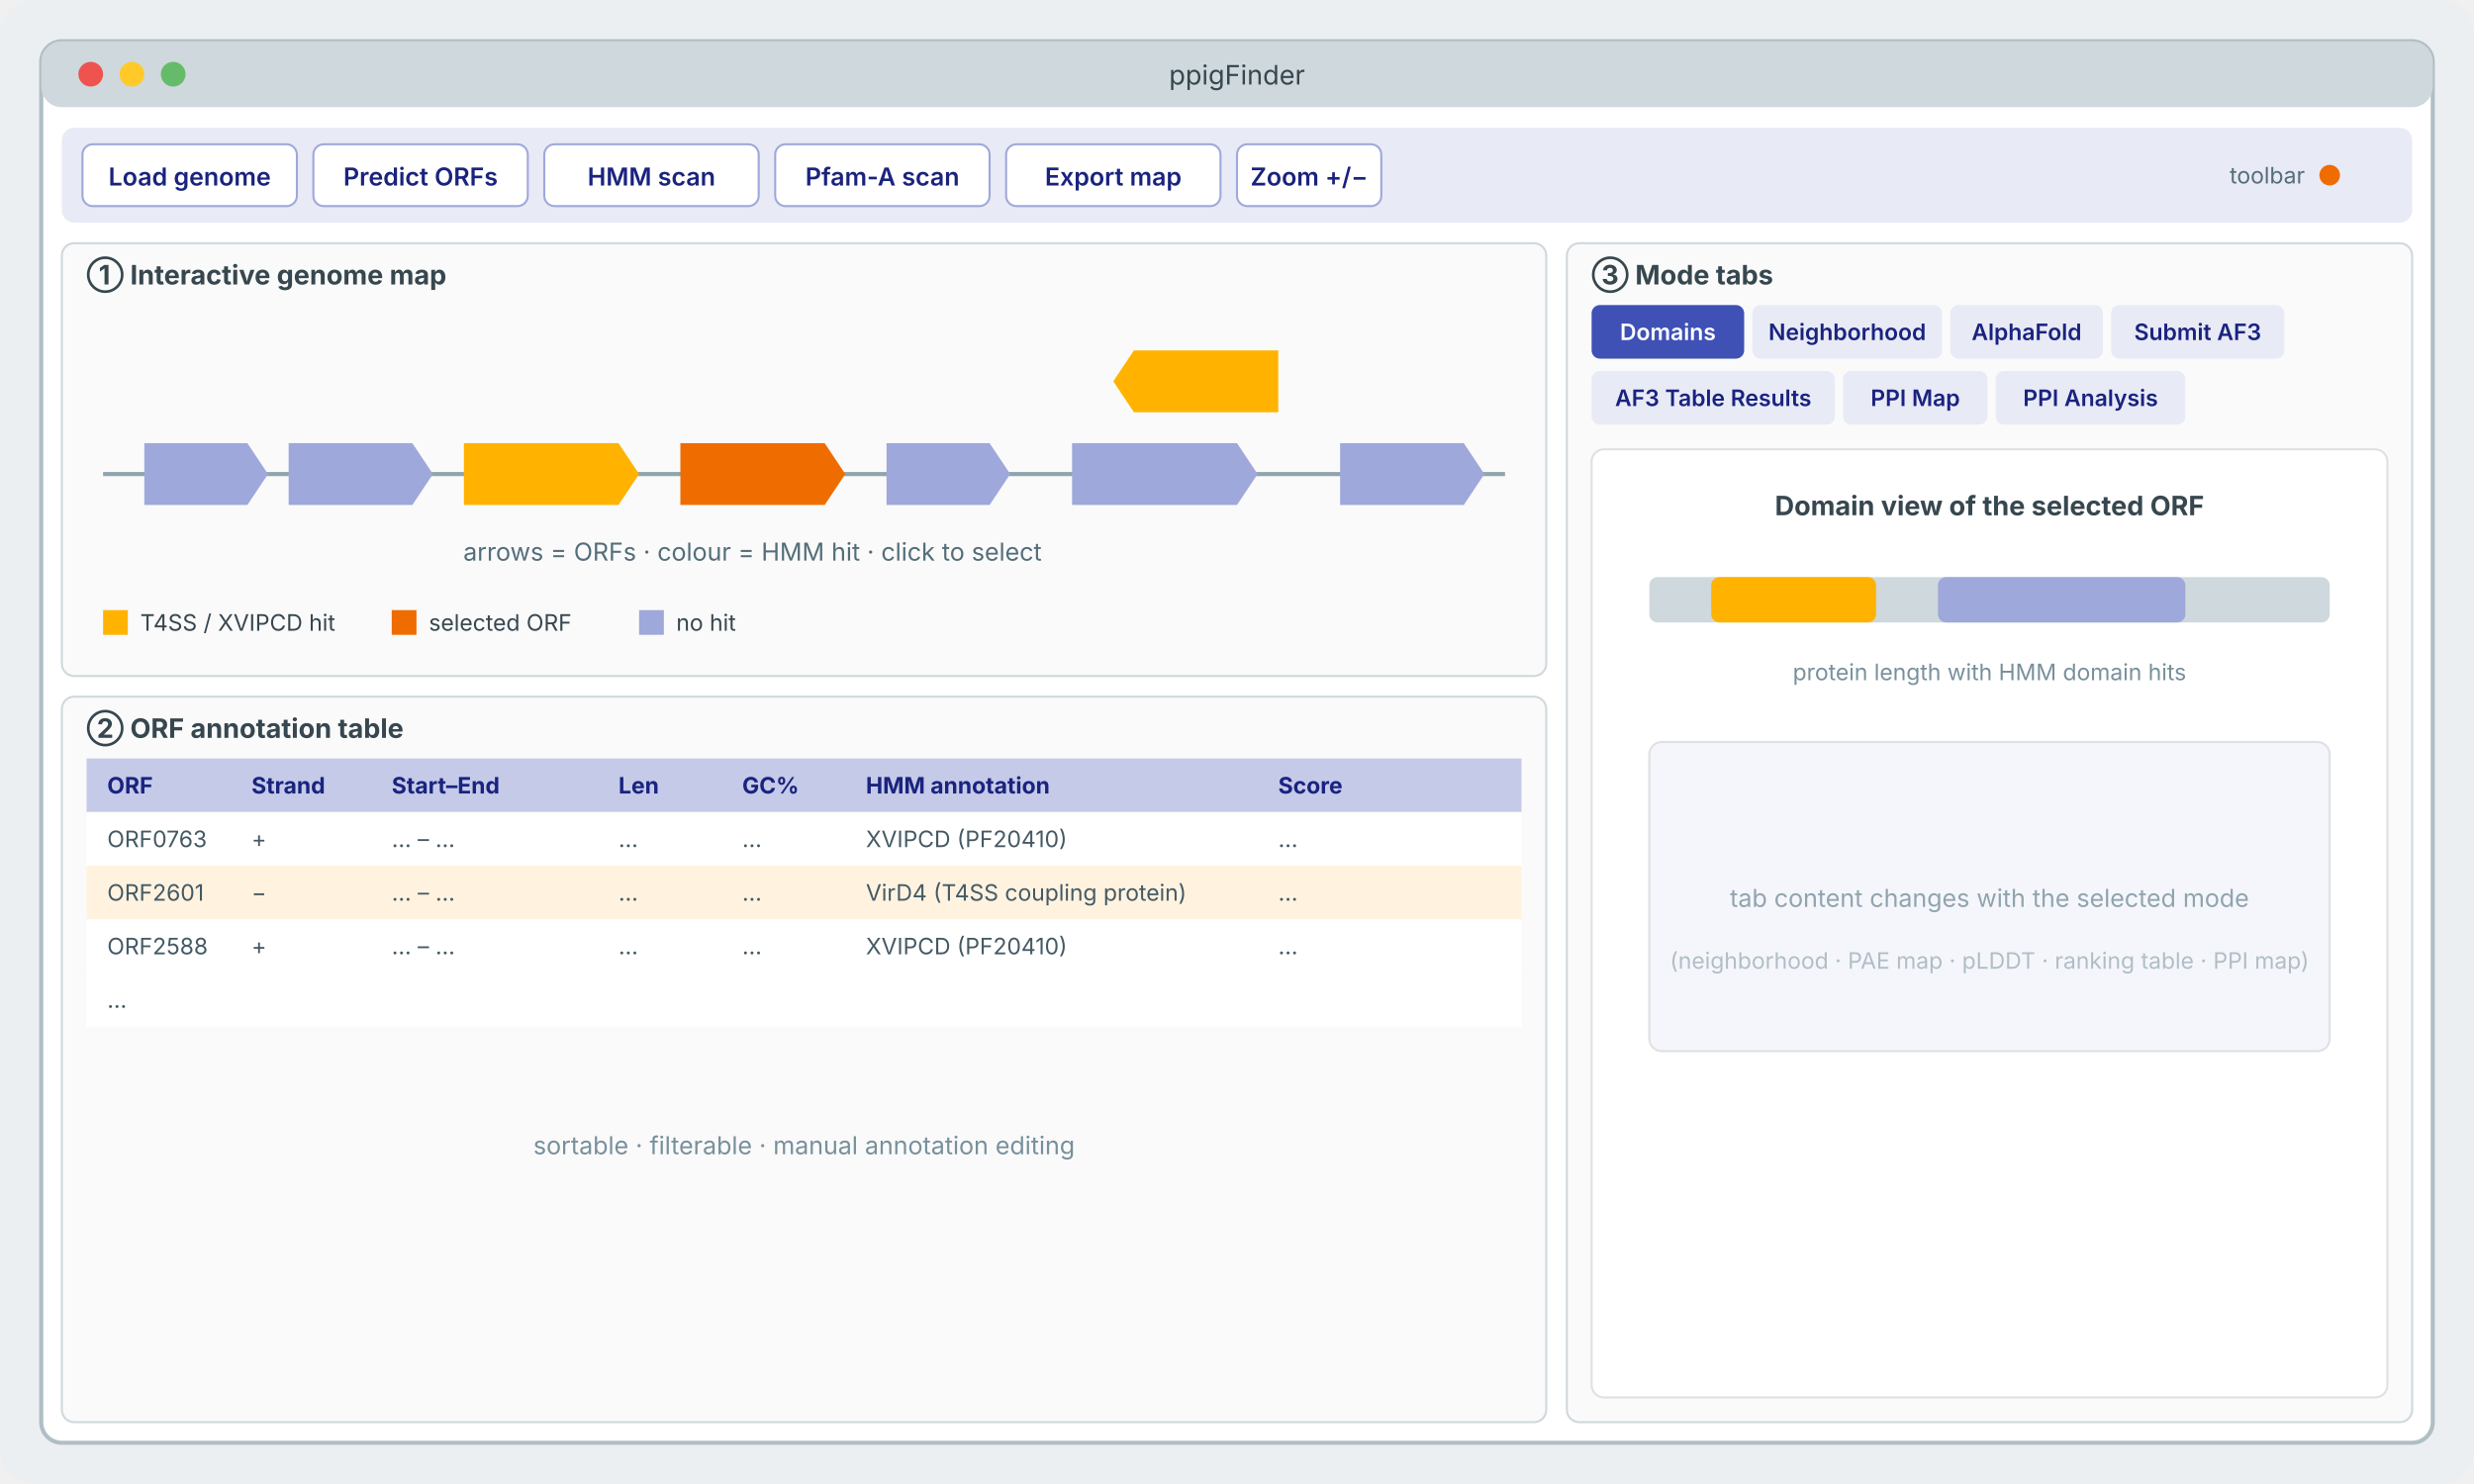
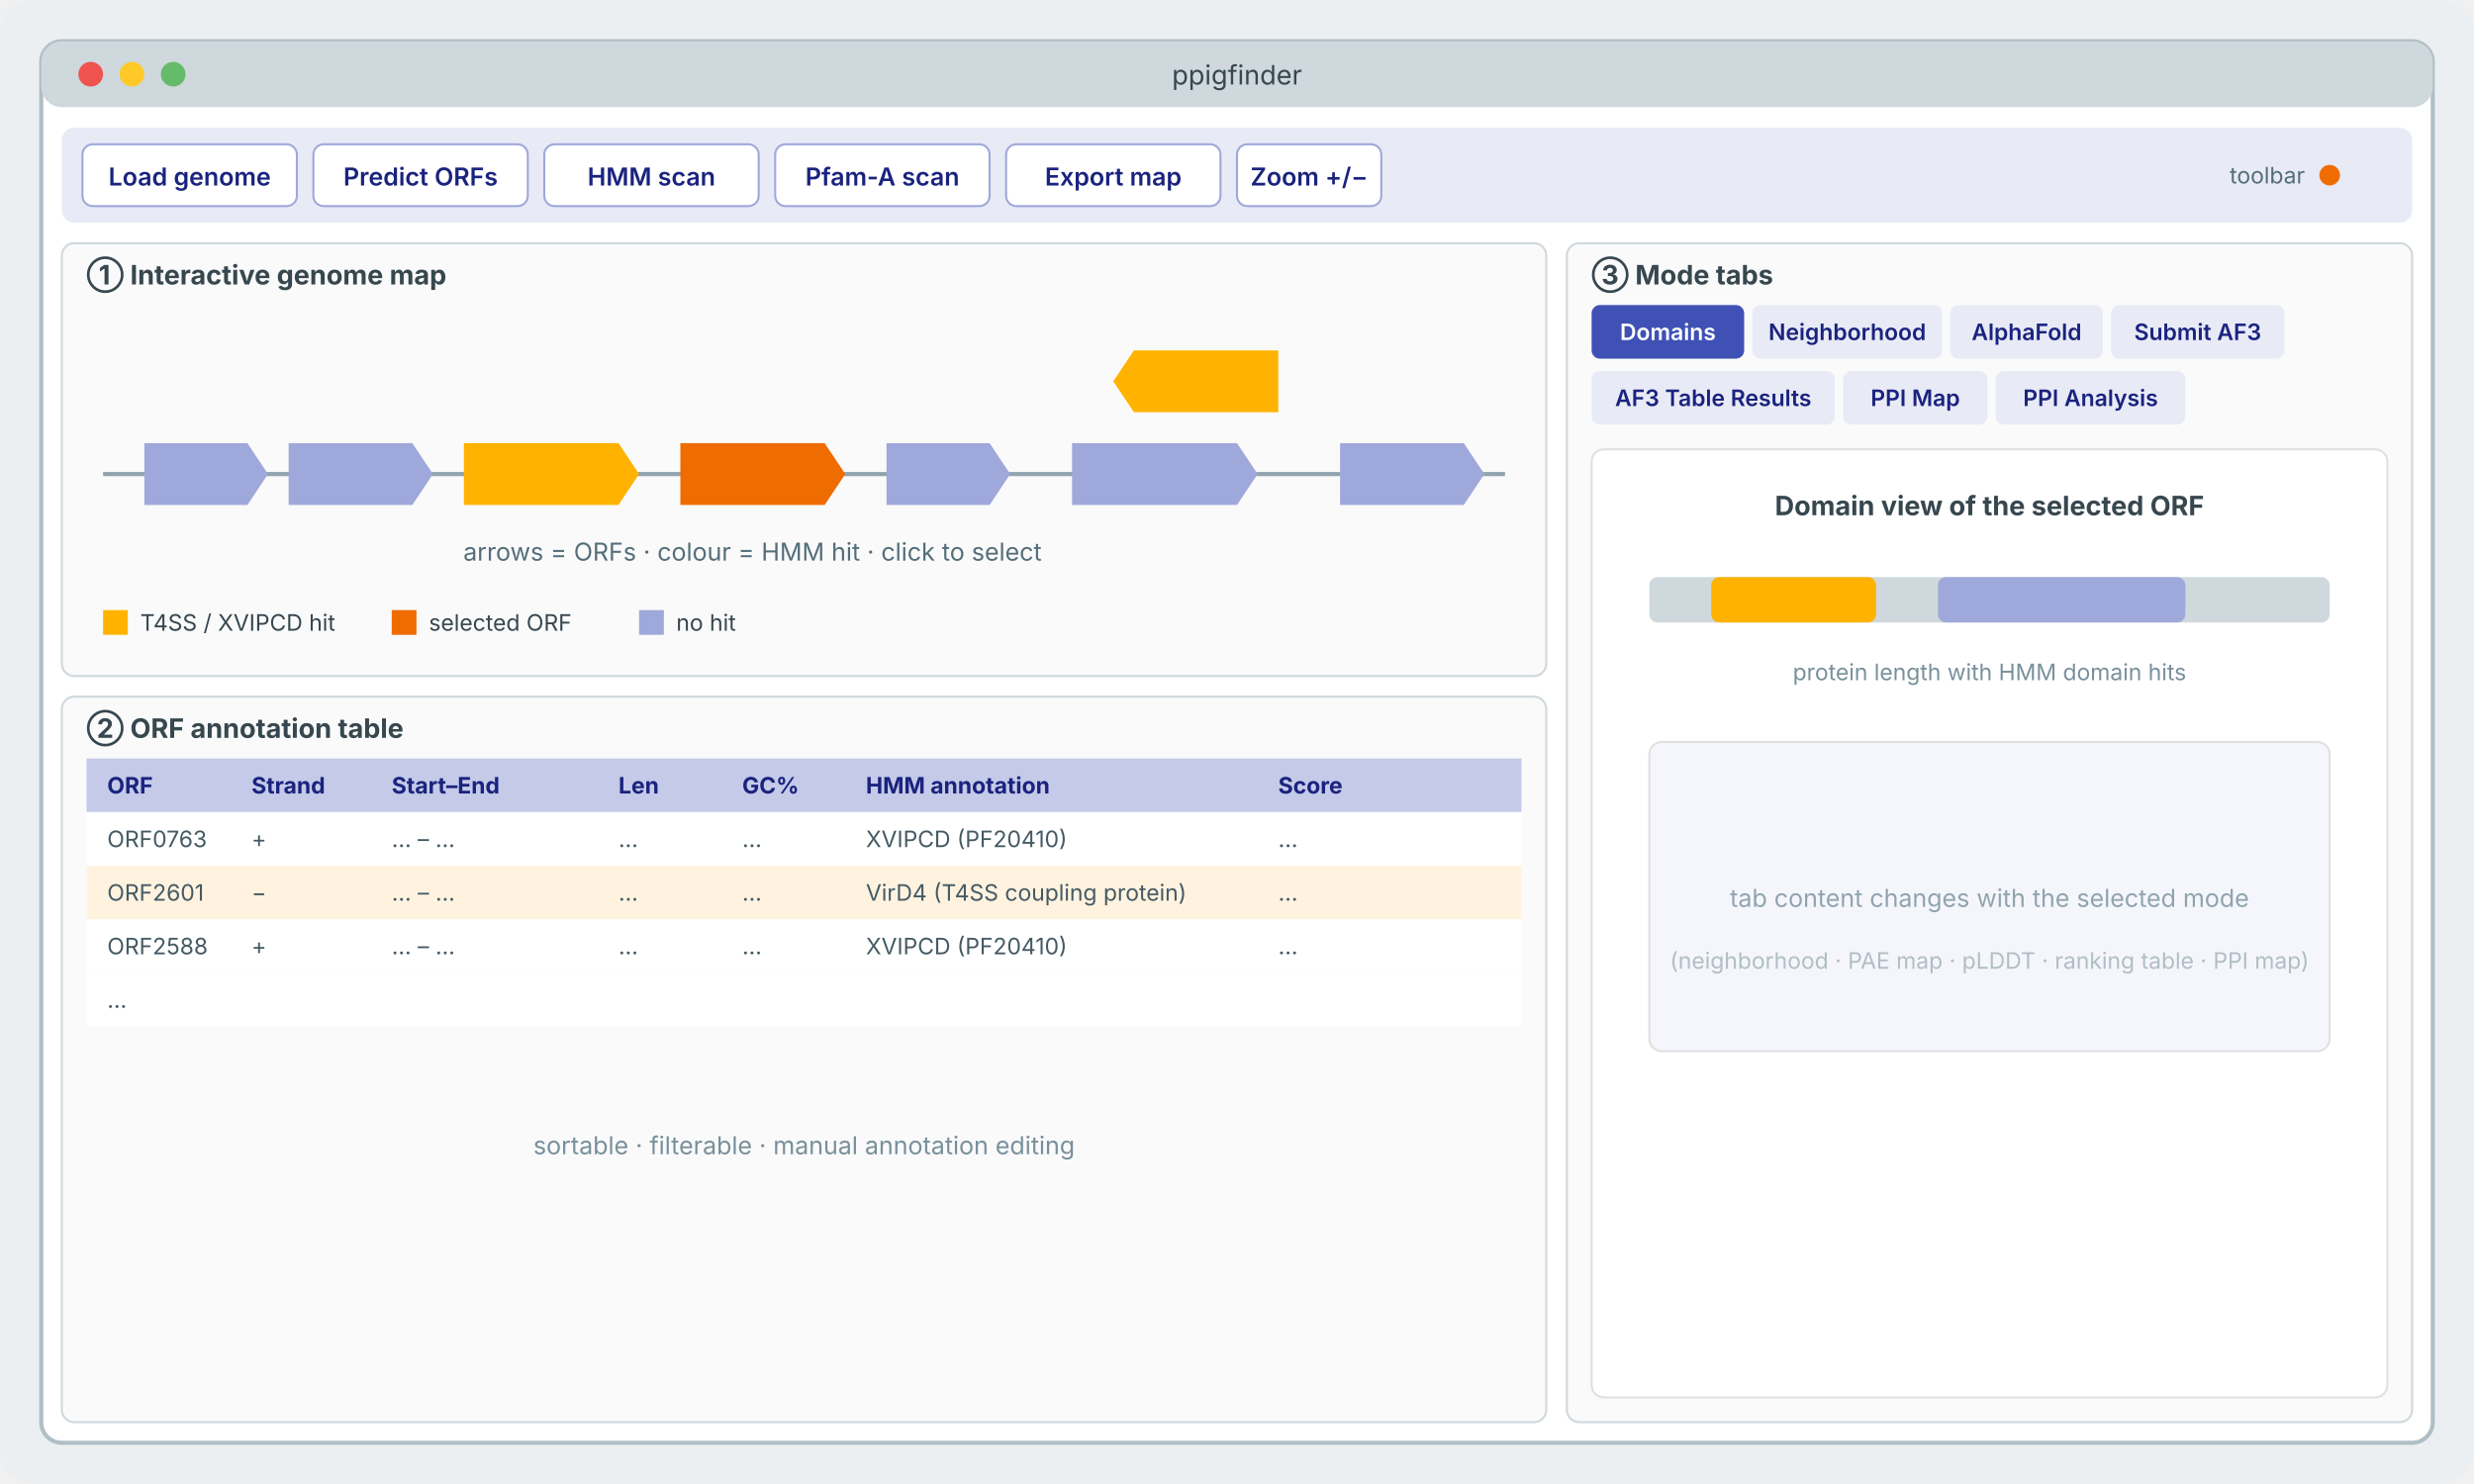
<svg xmlns="http://www.w3.org/2000/svg" viewBox="0 0 1200 720" font-family="Inter, Roboto, Arial, sans-serif">
  <rect width="1200" height="720" rx="16" fill="#eceff1" />
  <rect x="20" y="20" width="1160" height="680" rx="10" fill="#fff" stroke="#b0bec5" stroke-width="2" />
  <rect x="20" y="20" width="1160" height="32" rx="10" fill="#cfd8dc" />
  <circle cx="44" cy="36" r="6" fill="#ef5350" />
  <circle cx="64" cy="36" r="6" fill="#ffca28" />
  <circle cx="84" cy="36" r="6" fill="#66bb6a" />
-   <text x="600" y="41" text-anchor="middle" font-size="13" fill="#37474f">ppigFinder</text>
+   <text x="600" y="41" text-anchor="middle" font-size="13" fill="#37474f">ppigfinder</text>
  <rect x="30" y="62" width="1140" height="46" rx="6" fill="#e8eaf6" />
  <g font-size="12" fill="#1a237e" font-weight="600">
    <rect x="40" y="70" width="104" height="30" rx="5" fill="#fff" stroke="#9fa8da" />
    <text x="92" y="90" text-anchor="middle">Load genome</text>
    <rect x="152" y="70" width="104" height="30" rx="5" fill="#fff" stroke="#9fa8da" />
    <text x="204" y="90" text-anchor="middle">Predict ORFs</text>
    <rect x="264" y="70" width="104" height="30" rx="5" fill="#fff" stroke="#9fa8da" />
    <text x="316" y="90" text-anchor="middle">HMM scan</text>
    <rect x="376" y="70" width="104" height="30" rx="5" fill="#fff" stroke="#9fa8da" />
    <text x="428" y="90" text-anchor="middle">Pfam-A scan</text>
    <rect x="488" y="70" width="104" height="30" rx="5" fill="#fff" stroke="#9fa8da" />
    <text x="540" y="90" text-anchor="middle">Export map</text>
    <rect x="600" y="70" width="70" height="30" rx="5" fill="#fff" stroke="#9fa8da" />
    <text x="635" y="90" text-anchor="middle">Zoom +/−</text>
  </g>
  <circle cx="1130" cy="85" r="5" fill="#ef6c00" />
  <text x="1118" y="89" text-anchor="end" font-size="11" fill="#546e7a">toolbar</text>
  <rect x="30" y="118" width="720" height="210" rx="6" fill="#fafafa" stroke="#cfd8dc" />
  <text x="42" y="138" font-size="13" font-weight="700" fill="#37474f">① Interactive genome map</text>
  <line x1="50" y1="230" x2="730" y2="230" stroke="#90a4ae" stroke-width="2" />
  <g>
    <polygon points="70,215 120,215 130,230 120,245 70,245" fill="#9fa8da" />
    <polygon points="140,215 200,215 210,230 200,245 140,245" fill="#9fa8da" />
    <polygon points="225,215 300,215 310,230 300,245 225,245" fill="#ffb300" />
    <polygon points="330,215 400,215 410,230 400,245 330,245" fill="#ef6c00" />
    <polygon points="430,215 480,215 490,230 480,245 430,245" fill="#9fa8da" />
    <polygon points="520,215 600,215 610,230 600,245 520,245" fill="#9fa8da" />
    <polygon points="500,170 430,170 420,185 430,200 500,200" fill="#ffb300" transform="translate(120,0)" />
    <polygon points="650,215 710,215 720,230 710,245 650,245" fill="#9fa8da" />
  </g>
  <text x="365" y="272" text-anchor="middle" font-size="12" fill="#546e7a">arrows = ORFs · colour = HMM hit · click to select</text>
  <g font-size="11" fill="#37474f">
    <rect x="50" y="296" width="12" height="12" fill="#ffb300" />
    <text x="68" y="306">T4SS / XVIPCD hit</text>
    <rect x="190" y="296" width="12" height="12" fill="#ef6c00" />
    <text x="208" y="306">selected ORF</text>
    <rect x="310" y="296" width="12" height="12" fill="#9fa8da" />
    <text x="328" y="306">no hit</text>
  </g>
  <rect x="30" y="338" width="720" height="352" rx="6" fill="#fafafa" stroke="#cfd8dc" />
  <text x="42" y="358" font-size="13" font-weight="700" fill="#37474f">② ORF annotation table</text>
  <rect x="42" y="368" width="696" height="26" fill="#c5cae9" />
  <g font-size="11" font-weight="700" fill="#1a237e">
    <text x="52" y="385">ORF</text>
    <text x="122" y="385">Strand</text>
    <text x="190" y="385">Start–End</text>
    <text x="300" y="385">Len</text>
    <text x="360" y="385">GC%</text>
    <text x="420" y="385">HMM annotation</text>
    <text x="620" y="385">Score</text>
  </g>
  <g font-size="11" fill="#455a64">
    <rect x="42" y="394" width="696" height="26" fill="#fff" />
    <text x="52" y="411">ORF0763</text>
    <text x="122" y="411">+</text>
    <text x="190" y="411">… – …</text>
    <text x="300" y="411">…</text>
    <text x="360" y="411">…</text>
    <text x="420" y="411">XVIPCD (PF20410)</text>
    <text x="620" y="411">…</text>
    <rect x="42" y="420" width="696" height="26" fill="#fff3e0" />
    <text x="52" y="437">ORF2601</text>
    <text x="122" y="437">−</text>
    <text x="190" y="437">… – …</text>
    <text x="300" y="437">…</text>
    <text x="360" y="437">…</text>
    <text x="420" y="437">VirD4 (T4SS coupling protein)</text>
    <text x="620" y="437">…</text>
    <rect x="42" y="446" width="696" height="26" fill="#fff" />
    <text x="52" y="463">ORF2588</text>
    <text x="122" y="463">+</text>
    <text x="190" y="463">… – …</text>
    <text x="300" y="463">…</text>
    <text x="360" y="463">…</text>
    <text x="420" y="463">XVIPCD (PF20410)</text>
    <text x="620" y="463">…</text>
    <rect x="42" y="472" width="696" height="26" fill="#fff" />
    <text x="52" y="489">…</text>
  </g>
  <text x="390" y="560" text-anchor="middle" font-size="12" fill="#78909c">sortable · filterable · manual annotation editing</text>
  <rect x="760" y="118" width="410" height="572" rx="6" fill="#fafafa" stroke="#cfd8dc" />
  <text x="772" y="138" font-size="13" font-weight="700" fill="#37474f">③ Mode tabs</text>
  <g font-size="11" font-weight="600">
    <rect x="772" y="148" width="74" height="26" rx="4" fill="#3f51b5" />
    <text x="809" y="165" text-anchor="middle" fill="#fff">Domains</text>
    <rect x="850" y="148" width="92" height="26" rx="4" fill="#e8eaf6" />
    <text x="896" y="165" text-anchor="middle" fill="#1a237e">Neighborhood</text>
    <rect x="946" y="148" width="74" height="26" rx="4" fill="#e8eaf6" />
    <text x="983" y="165" text-anchor="middle" fill="#1a237e">AlphaFold</text>
    <rect x="1024" y="148" width="84" height="26" rx="4" fill="#e8eaf6" />
    <text x="1066" y="165" text-anchor="middle" fill="#1a237e">Submit AF3</text>
    <rect x="772" y="180" width="118" height="26" rx="4" fill="#e8eaf6" />
    <text x="831" y="197" text-anchor="middle" fill="#1a237e">AF3 Table Results</text>
    <rect x="894" y="180" width="70" height="26" rx="4" fill="#e8eaf6" />
    <text x="929" y="197" text-anchor="middle" fill="#1a237e">PPI Map</text>
    <rect x="968" y="180" width="92" height="26" rx="4" fill="#e8eaf6" />
    <text x="1014" y="197" text-anchor="middle" fill="#1a237e">PPI Analysis</text>
  </g>
  <rect x="772" y="218" width="386" height="460" rx="6" fill="#fff" stroke="#e0e0e0" />
  <text x="965" y="250" text-anchor="middle" font-size="13" font-weight="700" fill="#37474f">Domain view of the selected ORF</text>
  <rect x="800" y="280" width="330" height="22" rx="4" fill="#cfd8dc" />
  <rect x="830" y="280" width="80" height="22" rx="4" fill="#ffb300" />
  <rect x="940" y="280" width="120" height="22" rx="4" fill="#9fa8da" />
  <text x="965" y="330" text-anchor="middle" font-size="11" fill="#78909c">protein length with HMM domain hits</text>
  <rect x="800" y="360" width="330" height="150" rx="6" fill="#f5f6fc" stroke="#e0e0e0" />
  <text x="965" y="440" text-anchor="middle" font-size="12" fill="#90a4ae">tab content changes with the selected mode</text>
  <text x="965" y="470" text-anchor="middle" font-size="11" fill="#b0bec5">(neighborhood · PAE map · pLDDT · ranking table · PPI map)</text>
</svg>
